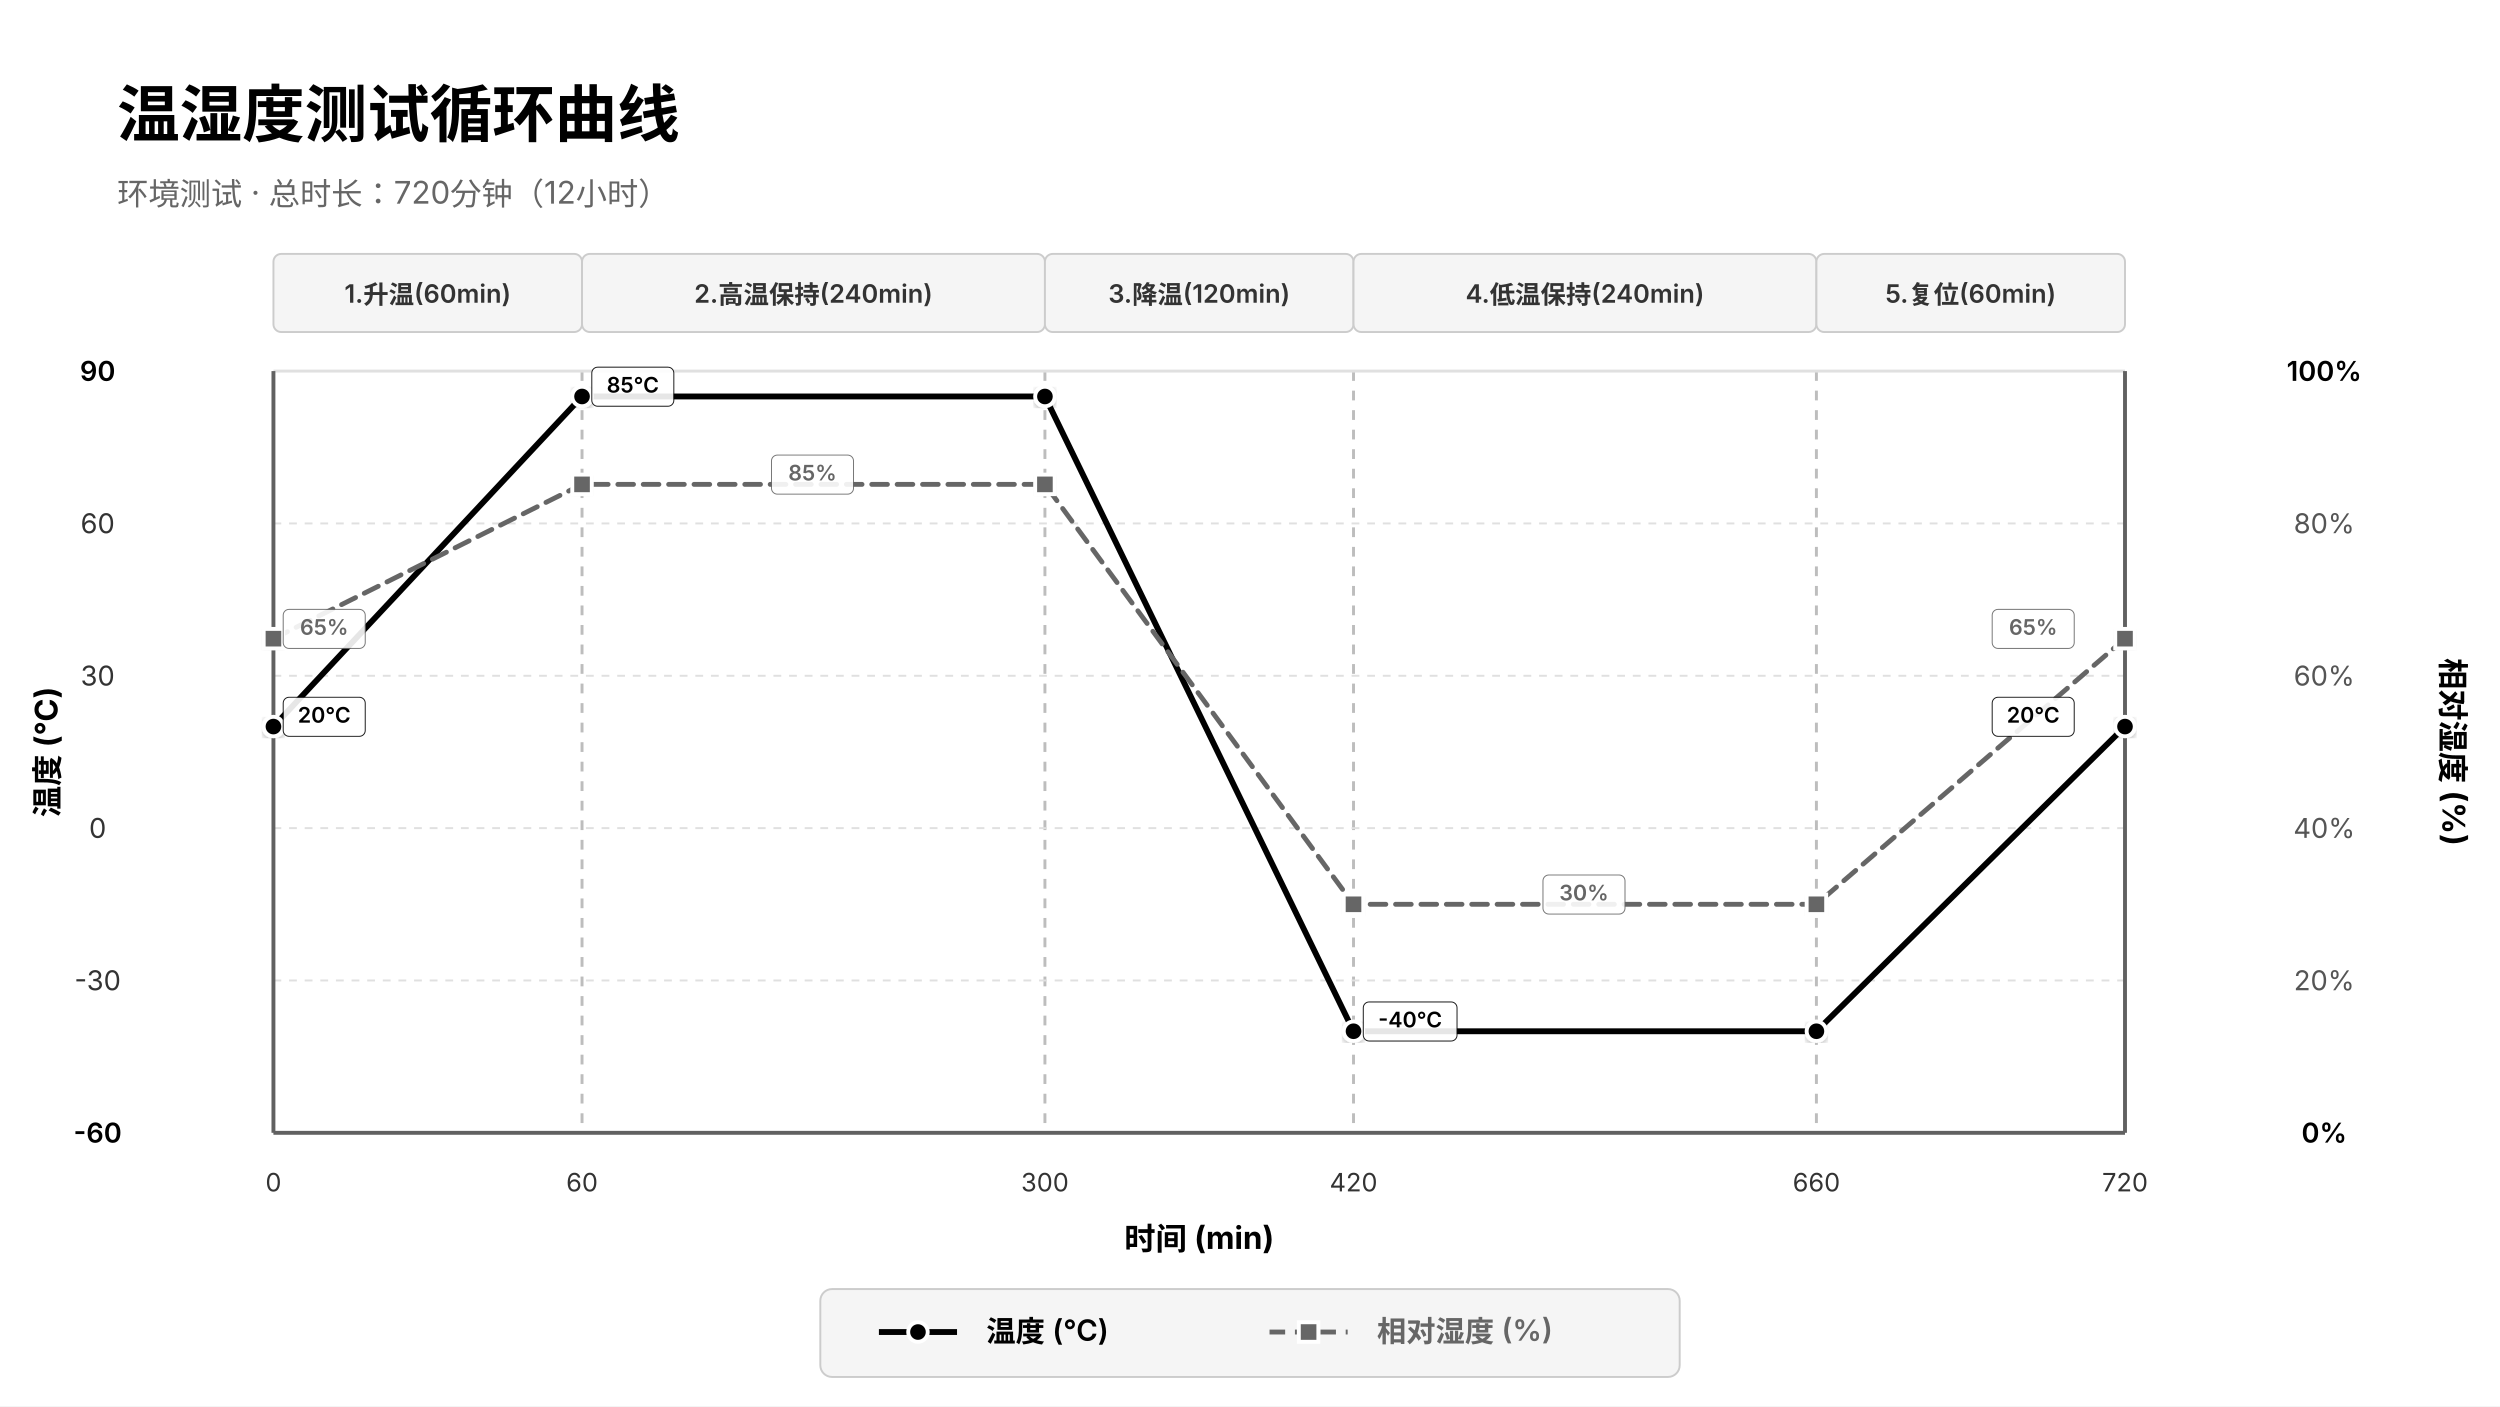
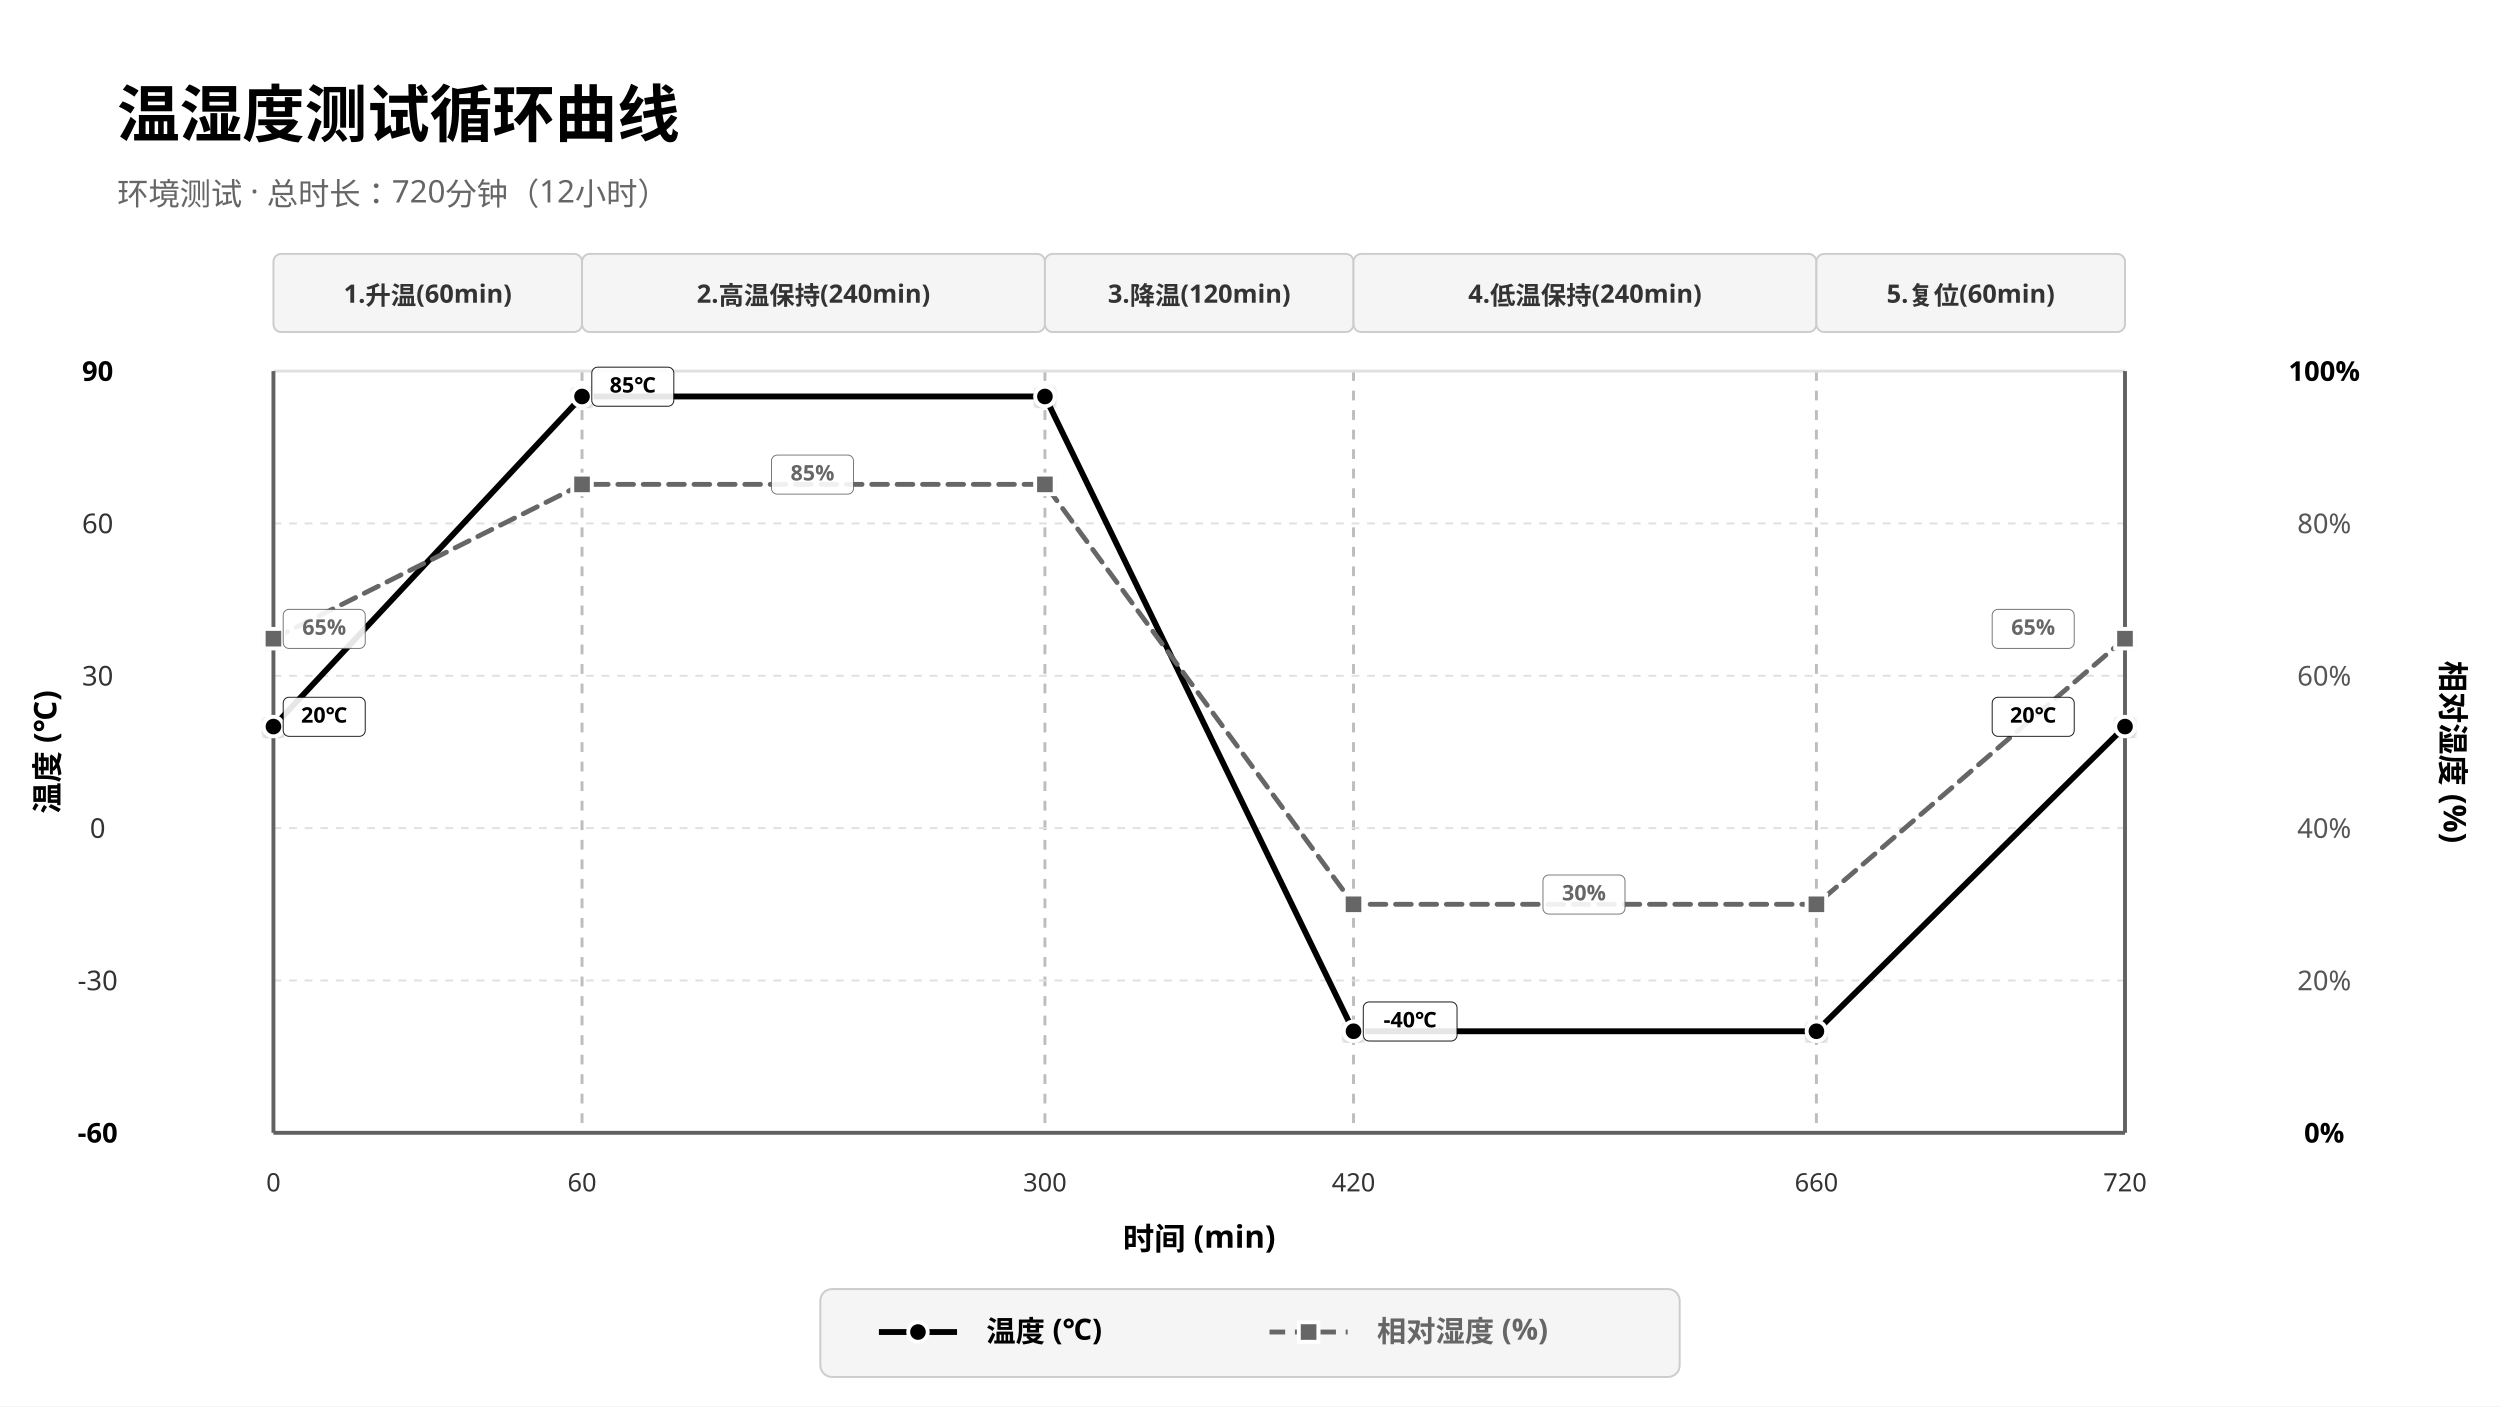
<svg xmlns="http://www.w3.org/2000/svg" viewBox="0 0 1280 720" width="1280" height="720">
  <defs>
    <filter id="dotShadow">
      <feGaussianBlur in="SourceAlpha" stdDeviation="2" />
      <feOffset dx="0" dy="1" />
      <feComponentTransfer>
        <feFuncA type="linear" slope="0.3" />
      </feComponentTransfer>
      <feMerge>
        <feMergeNode />
        <feMergeNode in="SourceGraphic" />
      </feMerge>
    </filter>
  </defs>
  <rect width="1280" height="720" fill="#FFFFFF" />
-   <text x="60" y="70" font-family="-apple-system, BlinkMacSystemFont, 'Segoe UI', sans-serif" font-size="32" font-weight="bold" fill="#000000">
+   <text x="60" y="70" font-family="思源黑体, Source Han Sans SC" font-size="32" font-weight="bold" fill="#000000">
    <tspan>温湿度测试循环曲线</tspan>
  </text>
-   <text x="60" y="105" font-family="-apple-system, BlinkMacSystemFont, 'Segoe UI', sans-serif" font-size="16" fill="#666666">
+   <text x="60" y="105" font-family="思源黑体, Source Han Sans SC" font-size="16" fill="#666666">
    <tspan>环境测试 · 总时长：720分钟（12小时）</tspan>
  </text>
  <rect x="140" y="130" width="158" height="40" fill="#F5F5F5" stroke="#CCCCCC" stroke-width="1" rx="4" />
  <rect x="298" y="130" width="237" height="40" fill="#F5F5F5" stroke="#CCCCCC" stroke-width="1" rx="4" />
  <rect x="535" y="130" width="158" height="40" fill="#F5F5F5" stroke="#CCCCCC" stroke-width="1" rx="4" />
  <rect x="693" y="130" width="237" height="40" fill="#F5F5F5" stroke="#CCCCCC" stroke-width="1" rx="4" />
  <rect x="930" y="130" width="158" height="40" fill="#F5F5F5" stroke="#CCCCCC" stroke-width="1" rx="4" />
-   <text x="219" y="155" font-family="-apple-system, BlinkMacSystemFont, 'Segoe UI', sans-serif" font-size="13" font-weight="600" fill="#333333" text-anchor="middle">
+   <text x="219" y="155" font-family="思源黑体, Source Han Sans SC" font-size="13" font-weight="600" fill="#333333" text-anchor="middle">
    <tspan>1.升温(60min)</tspan>
  </text>
-   <text x="416.5" y="155" font-family="-apple-system, BlinkMacSystemFont, 'Segoe UI', sans-serif" font-size="13" font-weight="600" fill="#333333" text-anchor="middle">
+   <text x="416.5" y="155" font-family="思源黑体, Source Han Sans SC" font-size="13" font-weight="600" fill="#333333" text-anchor="middle">
    <tspan>2.高温保持(240min)</tspan>
  </text>
-   <text x="614" y="155" font-family="-apple-system, BlinkMacSystemFont, 'Segoe UI', sans-serif" font-size="13" font-weight="600" fill="#333333" text-anchor="middle">
+   <text x="614" y="155" font-family="思源黑体, Source Han Sans SC" font-size="13" font-weight="600" fill="#333333" text-anchor="middle">
    <tspan>3.降温(120min)</tspan>
  </text>
-   <text x="811.5" y="155" font-family="-apple-system, BlinkMacSystemFont, 'Segoe UI', sans-serif" font-size="13" font-weight="600" fill="#333333" text-anchor="middle">
+   <text x="811.5" y="155" font-family="思源黑体, Source Han Sans SC" font-size="13" font-weight="600" fill="#333333" text-anchor="middle">
    <tspan>4.低温保持(240min)</tspan>
  </text>
-   <text x="1009" y="155" font-family="-apple-system, BlinkMacSystemFont, 'Segoe UI', sans-serif" font-size="13" font-weight="600" fill="#333333" text-anchor="middle">
+   <text x="1009" y="155" font-family="思源黑体, Source Han Sans SC" font-size="13" font-weight="600" fill="#333333" text-anchor="middle">
    <tspan>5.复位(60min)</tspan>
  </text>
  <g id="chartArea">
    <line x1="298" y1="190" x2="298" y2="580" stroke="#BDBDBD" stroke-width="1.5" stroke-dasharray="5,5" />
    <line x1="535" y1="190" x2="535" y2="580" stroke="#BDBDBD" stroke-width="1.5" stroke-dasharray="5,5" />
    <line x1="693" y1="190" x2="693" y2="580" stroke="#BDBDBD" stroke-width="1.5" stroke-dasharray="5,5" />
    <line x1="930" y1="190" x2="930" y2="580" stroke="#BDBDBD" stroke-width="1.5" stroke-dasharray="5,5" />
    <line x1="140" y1="580" x2="1088" y2="580" stroke="#E0E0E0" stroke-width="1.5" />
    <line x1="140" y1="502" x2="1088" y2="502" stroke="#E0E0E0" stroke-width="1" stroke-dasharray="4,4" />
    <line x1="140" y1="424" x2="1088" y2="424" stroke="#E0E0E0" stroke-width="1" stroke-dasharray="4,4" />
    <line x1="140" y1="346" x2="1088" y2="346" stroke="#E0E0E0" stroke-width="1" stroke-dasharray="4,4" />
    <line x1="140" y1="268" x2="1088" y2="268" stroke="#E0E0E0" stroke-width="1" stroke-dasharray="4,4" />
    <line x1="140" y1="190" x2="1088" y2="190" stroke="#E0E0E0" stroke-width="1.5" />
-     <text x="50" y="585" font-family="-apple-system, BlinkMacSystemFont, 'Segoe UI', sans-serif" font-size="14" font-weight="600" fill="#000000" text-anchor="middle">
+     <text x="50" y="585" font-family="思源黑体, Source Han Sans SC" font-size="14" font-weight="600" fill="#000000" text-anchor="middle">
      <tspan>-60</tspan>
    </text>
-     <text x="50" y="507" font-family="-apple-system, BlinkMacSystemFont, 'Segoe UI', sans-serif" font-size="14" fill="#333333" text-anchor="middle">
+     <text x="50" y="507" font-family="思源黑体, Source Han Sans SC" font-size="14" fill="#333333" text-anchor="middle">
      <tspan>-30</tspan>
    </text>
-     <text x="50" y="429" font-family="-apple-system, BlinkMacSystemFont, 'Segoe UI', sans-serif" font-size="14" fill="#333333" text-anchor="middle">
+     <text x="50" y="429" font-family="思源黑体, Source Han Sans SC" font-size="14" fill="#333333" text-anchor="middle">
      <tspan>0</tspan>
    </text>
-     <text x="50" y="351" font-family="-apple-system, BlinkMacSystemFont, 'Segoe UI', sans-serif" font-size="14" fill="#333333" text-anchor="middle">
+     <text x="50" y="351" font-family="思源黑体, Source Han Sans SC" font-size="14" fill="#333333" text-anchor="middle">
      <tspan>30</tspan>
    </text>
-     <text x="50" y="273" font-family="-apple-system, BlinkMacSystemFont, 'Segoe UI', sans-serif" font-size="14" fill="#333333" text-anchor="middle">
+     <text x="50" y="273" font-family="思源黑体, Source Han Sans SC" font-size="14" fill="#333333" text-anchor="middle">
      <tspan>60</tspan>
    </text>
-     <text x="50" y="195" font-family="-apple-system, BlinkMacSystemFont, 'Segoe UI', sans-serif" font-size="14" font-weight="600" fill="#000000" text-anchor="middle">
+     <text x="50" y="195" font-family="思源黑体, Source Han Sans SC" font-size="14" font-weight="600" fill="#000000" text-anchor="middle">
      <tspan>90</tspan>
    </text>
-     <text x="30" y="385" font-family="-apple-system, BlinkMacSystemFont, 'Segoe UI', sans-serif" font-size="16" font-weight="bold" fill="#000000" text-anchor="middle" transform="rotate(-90, 30, 385)">
+     <text x="30" y="385" font-family="思源黑体, Source Han Sans SC" font-size="16" font-weight="bold" fill="#000000" text-anchor="middle" transform="rotate(-90, 30, 385)">
      <tspan>温度 (℃)</tspan>
    </text>
-     <text x="1190" y="585" font-family="-apple-system, BlinkMacSystemFont, 'Segoe UI', sans-serif" font-size="14" font-weight="600" fill="#000000" text-anchor="middle">
+     <text x="1190" y="585" font-family="思源黑体, Source Han Sans SC" font-size="14" font-weight="600" fill="#000000" text-anchor="middle">
      <tspan>0%</tspan>
    </text>
-     <text x="1190" y="507" font-family="-apple-system, BlinkMacSystemFont, 'Segoe UI', sans-serif" font-size="14" fill="#555555" text-anchor="middle">
+     <text x="1190" y="507" font-family="思源黑体, Source Han Sans SC" font-size="14" fill="#555555" text-anchor="middle">
      <tspan>20%</tspan>
    </text>
-     <text x="1190" y="429" font-family="-apple-system, BlinkMacSystemFont, 'Segoe UI', sans-serif" font-size="14" fill="#555555" text-anchor="middle">
+     <text x="1190" y="429" font-family="思源黑体, Source Han Sans SC" font-size="14" fill="#555555" text-anchor="middle">
      <tspan>40%</tspan>
    </text>
-     <text x="1190" y="351" font-family="-apple-system, BlinkMacSystemFont, 'Segoe UI', sans-serif" font-size="14" fill="#555555" text-anchor="middle">
+     <text x="1190" y="351" font-family="思源黑体, Source Han Sans SC" font-size="14" fill="#555555" text-anchor="middle">
      <tspan>60%</tspan>
    </text>
-     <text x="1190" y="273" font-family="-apple-system, BlinkMacSystemFont, 'Segoe UI', sans-serif" font-size="14" fill="#555555" text-anchor="middle">
+     <text x="1190" y="273" font-family="思源黑体, Source Han Sans SC" font-size="14" fill="#555555" text-anchor="middle">
      <tspan>80%</tspan>
    </text>
-     <text x="1190" y="195" font-family="-apple-system, BlinkMacSystemFont, 'Segoe UI', sans-serif" font-size="14" font-weight="600" fill="#000000" text-anchor="middle">
+     <text x="1190" y="195" font-family="思源黑体, Source Han Sans SC" font-size="14" font-weight="600" fill="#000000" text-anchor="middle">
      <tspan>100%</tspan>
    </text>
-     <text x="1250" y="385" font-family="-apple-system, BlinkMacSystemFont, 'Segoe UI', sans-serif" font-size="16" font-weight="bold" fill="#000000" text-anchor="middle" transform="rotate(90, 1250, 385)">
+     <text x="1250" y="385" font-family="思源黑体, Source Han Sans SC" font-size="16" font-weight="bold" fill="#000000" text-anchor="middle" transform="rotate(90, 1250, 385)">
      <tspan>相对湿度 (%)</tspan>
    </text>
    <line x1="140" y1="190" x2="140" y2="580" stroke="#616161" stroke-width="2" />
    <line x1="140" y1="580" x2="1088" y2="580" stroke="#616161" stroke-width="2" />
    <line x1="1088" y1="190" x2="1088" y2="580" stroke="#616161" stroke-width="2" />
-     <text x="140" y="610" font-family="-apple-system, BlinkMacSystemFont, 'Segoe UI', sans-serif" font-size="13" fill="#333333" text-anchor="middle">
+     <text x="140" y="610" font-family="思源黑体, Source Han Sans SC" font-size="13" fill="#333333" text-anchor="middle">
      <tspan>0</tspan>
    </text>
-     <text x="298" y="610" font-family="-apple-system, BlinkMacSystemFont, 'Segoe UI', sans-serif" font-size="13" fill="#333333" text-anchor="middle">
+     <text x="298" y="610" font-family="思源黑体, Source Han Sans SC" font-size="13" fill="#333333" text-anchor="middle">
      <tspan>60</tspan>
    </text>
-     <text x="535" y="610" font-family="-apple-system, BlinkMacSystemFont, 'Segoe UI', sans-serif" font-size="13" fill="#333333" text-anchor="middle">
+     <text x="535" y="610" font-family="思源黑体, Source Han Sans SC" font-size="13" fill="#333333" text-anchor="middle">
      <tspan>300</tspan>
    </text>
-     <text x="693" y="610" font-family="-apple-system, BlinkMacSystemFont, 'Segoe UI', sans-serif" font-size="13" fill="#333333" text-anchor="middle">
+     <text x="693" y="610" font-family="思源黑体, Source Han Sans SC" font-size="13" fill="#333333" text-anchor="middle">
      <tspan>420</tspan>
    </text>
-     <text x="930" y="610" font-family="-apple-system, BlinkMacSystemFont, 'Segoe UI', sans-serif" font-size="13" fill="#333333" text-anchor="middle">
+     <text x="930" y="610" font-family="思源黑体, Source Han Sans SC" font-size="13" fill="#333333" text-anchor="middle">
      <tspan>660</tspan>
    </text>
-     <text x="1088" y="610" font-family="-apple-system, BlinkMacSystemFont, 'Segoe UI', sans-serif" font-size="13" fill="#333333" text-anchor="middle">
+     <text x="1088" y="610" font-family="思源黑体, Source Han Sans SC" font-size="13" fill="#333333" text-anchor="middle">
      <tspan>720</tspan>
    </text>
-     <text x="614" y="640" font-family="-apple-system, BlinkMacSystemFont, 'Segoe UI', sans-serif" font-size="16" font-weight="bold" fill="#000000" text-anchor="middle">
+     <text x="614" y="640" font-family="思源黑体, Source Han Sans SC" font-size="16" font-weight="bold" fill="#000000" text-anchor="middle">
      <tspan>时间 (min)</tspan>
    </text>
    <polyline points="140,372 298,203 535,203 693,528 930,528 1088,372" fill="none" stroke="#000000" stroke-width="3" stroke-linecap="round" stroke-linejoin="round" />
    <circle cx="140" cy="372" r="5" fill="#000000" stroke="#FFFFFF" stroke-width="2" filter="url(#dotShadow)" />
    <circle cx="298" cy="203" r="5" fill="#000000" stroke="#FFFFFF" stroke-width="2" filter="url(#dotShadow)" />
    <circle cx="535" cy="203" r="5" fill="#000000" stroke="#FFFFFF" stroke-width="2" filter="url(#dotShadow)" />
    <circle cx="693" cy="528" r="5" fill="#000000" stroke="#FFFFFF" stroke-width="2" filter="url(#dotShadow)" />
    <circle cx="930" cy="528" r="5" fill="#000000" stroke="#FFFFFF" stroke-width="2" filter="url(#dotShadow)" />
    <circle cx="1088" cy="372" r="5" fill="#000000" stroke="#FFFFFF" stroke-width="2" filter="url(#dotShadow)" />
    <polyline points="140,327 298,248 535,248 693,463 930,463 1088,327" fill="none" stroke="#666666" stroke-width="2.5" stroke-linecap="round" stroke-linejoin="round" stroke-dasharray="8,5" />
    <rect x="135" y="322" width="10" height="10" fill="#666666" stroke="#FFFFFF" stroke-width="2" filter="url(#dotShadow)" />
    <rect x="293" y="243" width="10" height="10" fill="#666666" stroke="#FFFFFF" stroke-width="2" filter="url(#dotShadow)" />
    <rect x="530" y="243" width="10" height="10" fill="#666666" stroke="#FFFFFF" stroke-width="2" filter="url(#dotShadow)" />
    <rect x="688" y="458" width="10" height="10" fill="#666666" stroke="#FFFFFF" stroke-width="2" filter="url(#dotShadow)" />
    <rect x="925" y="458" width="10" height="10" fill="#666666" stroke="#FFFFFF" stroke-width="2" filter="url(#dotShadow)" />
    <rect x="1083" y="322" width="10" height="10" fill="#666666" stroke="#FFFFFF" stroke-width="2" filter="url(#dotShadow)" />
    <rect x="145" y="357" width="42" height="20" fill="#FFFFFF" stroke="#000000" stroke-width="0.5" rx="3" opacity="0.9" />
-     <text x="166" y="370" font-family="-apple-system, BlinkMacSystemFont, 'Segoe UI', sans-serif" font-size="11" font-weight="600" fill="#000000" text-anchor="middle">
+     <text x="166" y="370" font-family="思源黑体, Source Han Sans SC" font-size="11" font-weight="600" fill="#000000" text-anchor="middle">
      <tspan>20℃</tspan>
    </text>
    <rect x="145" y="312" width="42" height="20" fill="#FFFFFF" stroke="#666666" stroke-width="0.5" rx="3" opacity="0.9" />
-     <text x="166" y="325" font-family="-apple-system, BlinkMacSystemFont, 'Segoe UI', sans-serif" font-size="11" font-weight="600" fill="#666666" text-anchor="middle">
+     <text x="166" y="325" font-family="思源黑体, Source Han Sans SC" font-size="11" font-weight="600" fill="#666666" text-anchor="middle">
      <tspan>65%</tspan>
    </text>
    <rect x="303" y="188" width="42" height="20" fill="#FFFFFF" stroke="#000000" stroke-width="0.5" rx="3" opacity="0.9" />
-     <text x="324" y="201" font-family="-apple-system, BlinkMacSystemFont, 'Segoe UI', sans-serif" font-size="11" font-weight="600" fill="#000000" text-anchor="middle">
+     <text x="324" y="201" font-family="思源黑体, Source Han Sans SC" font-size="11" font-weight="600" fill="#000000" text-anchor="middle">
      <tspan>85℃</tspan>
    </text>
    <rect x="395" y="233" width="42" height="20" fill="#FFFFFF" stroke="#666666" stroke-width="0.5" rx="3" opacity="0.9" />
-     <text x="416" y="246" font-family="-apple-system, BlinkMacSystemFont, 'Segoe UI', sans-serif" font-size="11" font-weight="600" fill="#666666" text-anchor="middle">
+     <text x="416" y="246" font-family="思源黑体, Source Han Sans SC" font-size="11" font-weight="600" fill="#666666" text-anchor="middle">
      <tspan>85%</tspan>
    </text>
    <rect x="698" y="513" width="48" height="20" fill="#FFFFFF" stroke="#000000" stroke-width="0.5" rx="3" opacity="0.9" />
-     <text x="722" y="526" font-family="-apple-system, BlinkMacSystemFont, 'Segoe UI', sans-serif" font-size="11" font-weight="600" fill="#000000" text-anchor="middle">
+     <text x="722" y="526" font-family="思源黑体, Source Han Sans SC" font-size="11" font-weight="600" fill="#000000" text-anchor="middle">
      <tspan>-40℃</tspan>
    </text>
    <rect x="790" y="448" width="42" height="20" fill="#FFFFFF" stroke="#666666" stroke-width="0.5" rx="3" opacity="0.9" />
-     <text x="811" y="461" font-family="-apple-system, BlinkMacSystemFont, 'Segoe UI', sans-serif" font-size="11" font-weight="600" fill="#666666" text-anchor="middle">
+     <text x="811" y="461" font-family="思源黑体, Source Han Sans SC" font-size="11" font-weight="600" fill="#666666" text-anchor="middle">
      <tspan>30%</tspan>
    </text>
    <rect x="1020" y="357" width="42" height="20" fill="#FFFFFF" stroke="#000000" stroke-width="0.5" rx="3" opacity="0.9" />
-     <text x="1041" y="370" font-family="-apple-system, BlinkMacSystemFont, 'Segoe UI', sans-serif" font-size="11" font-weight="600" fill="#000000" text-anchor="middle">
+     <text x="1041" y="370" font-family="思源黑体, Source Han Sans SC" font-size="11" font-weight="600" fill="#000000" text-anchor="middle">
      <tspan>20℃</tspan>
    </text>
    <rect x="1020" y="312" width="42" height="20" fill="#FFFFFF" stroke="#666666" stroke-width="0.5" rx="3" opacity="0.9" />
-     <text x="1041" y="325" font-family="-apple-system, BlinkMacSystemFont, 'Segoe UI', sans-serif" font-size="11" font-weight="600" fill="#666666" text-anchor="middle">
+     <text x="1041" y="325" font-family="思源黑体, Source Han Sans SC" font-size="11" font-weight="600" fill="#666666" text-anchor="middle">
      <tspan>65%</tspan>
    </text>
  </g>
  <g id="legend">
    <rect x="420" y="660" width="440" height="45" fill="#F5F5F5" stroke="#CCCCCC" stroke-width="1" rx="6" />
    <line x1="450" y1="682" x2="490" y2="682" stroke="#000000" stroke-width="3" />
    <circle cx="470" cy="682" r="5" fill="#000000" stroke="#FFFFFF" stroke-width="2" />
-     <text x="505" y="687" font-family="-apple-system, BlinkMacSystemFont, 'Segoe UI', sans-serif" font-size="15" font-weight="600" fill="#000000">
+     <text x="505" y="687" font-family="思源黑体, Source Han Sans SC" font-size="15" font-weight="600" fill="#000000">
      <tspan>温度 (℃)</tspan>
    </text>
    <line x1="650" y1="682" x2="690" y2="682" stroke="#666666" stroke-width="2.5" stroke-dasharray="8,5" />
    <rect x="665" y="677" width="10" height="10" fill="#666666" stroke="#FFFFFF" stroke-width="2" />
-     <text x="705" y="687" font-family="-apple-system, BlinkMacSystemFont, 'Segoe UI', sans-serif" font-size="15" font-weight="600" fill="#666666">
+     <text x="705" y="687" font-family="思源黑体, Source Han Sans SC" font-size="15" font-weight="600" fill="#666666">
      <tspan>相对湿度 (%)</tspan>
    </text>
  </g>
</svg>
